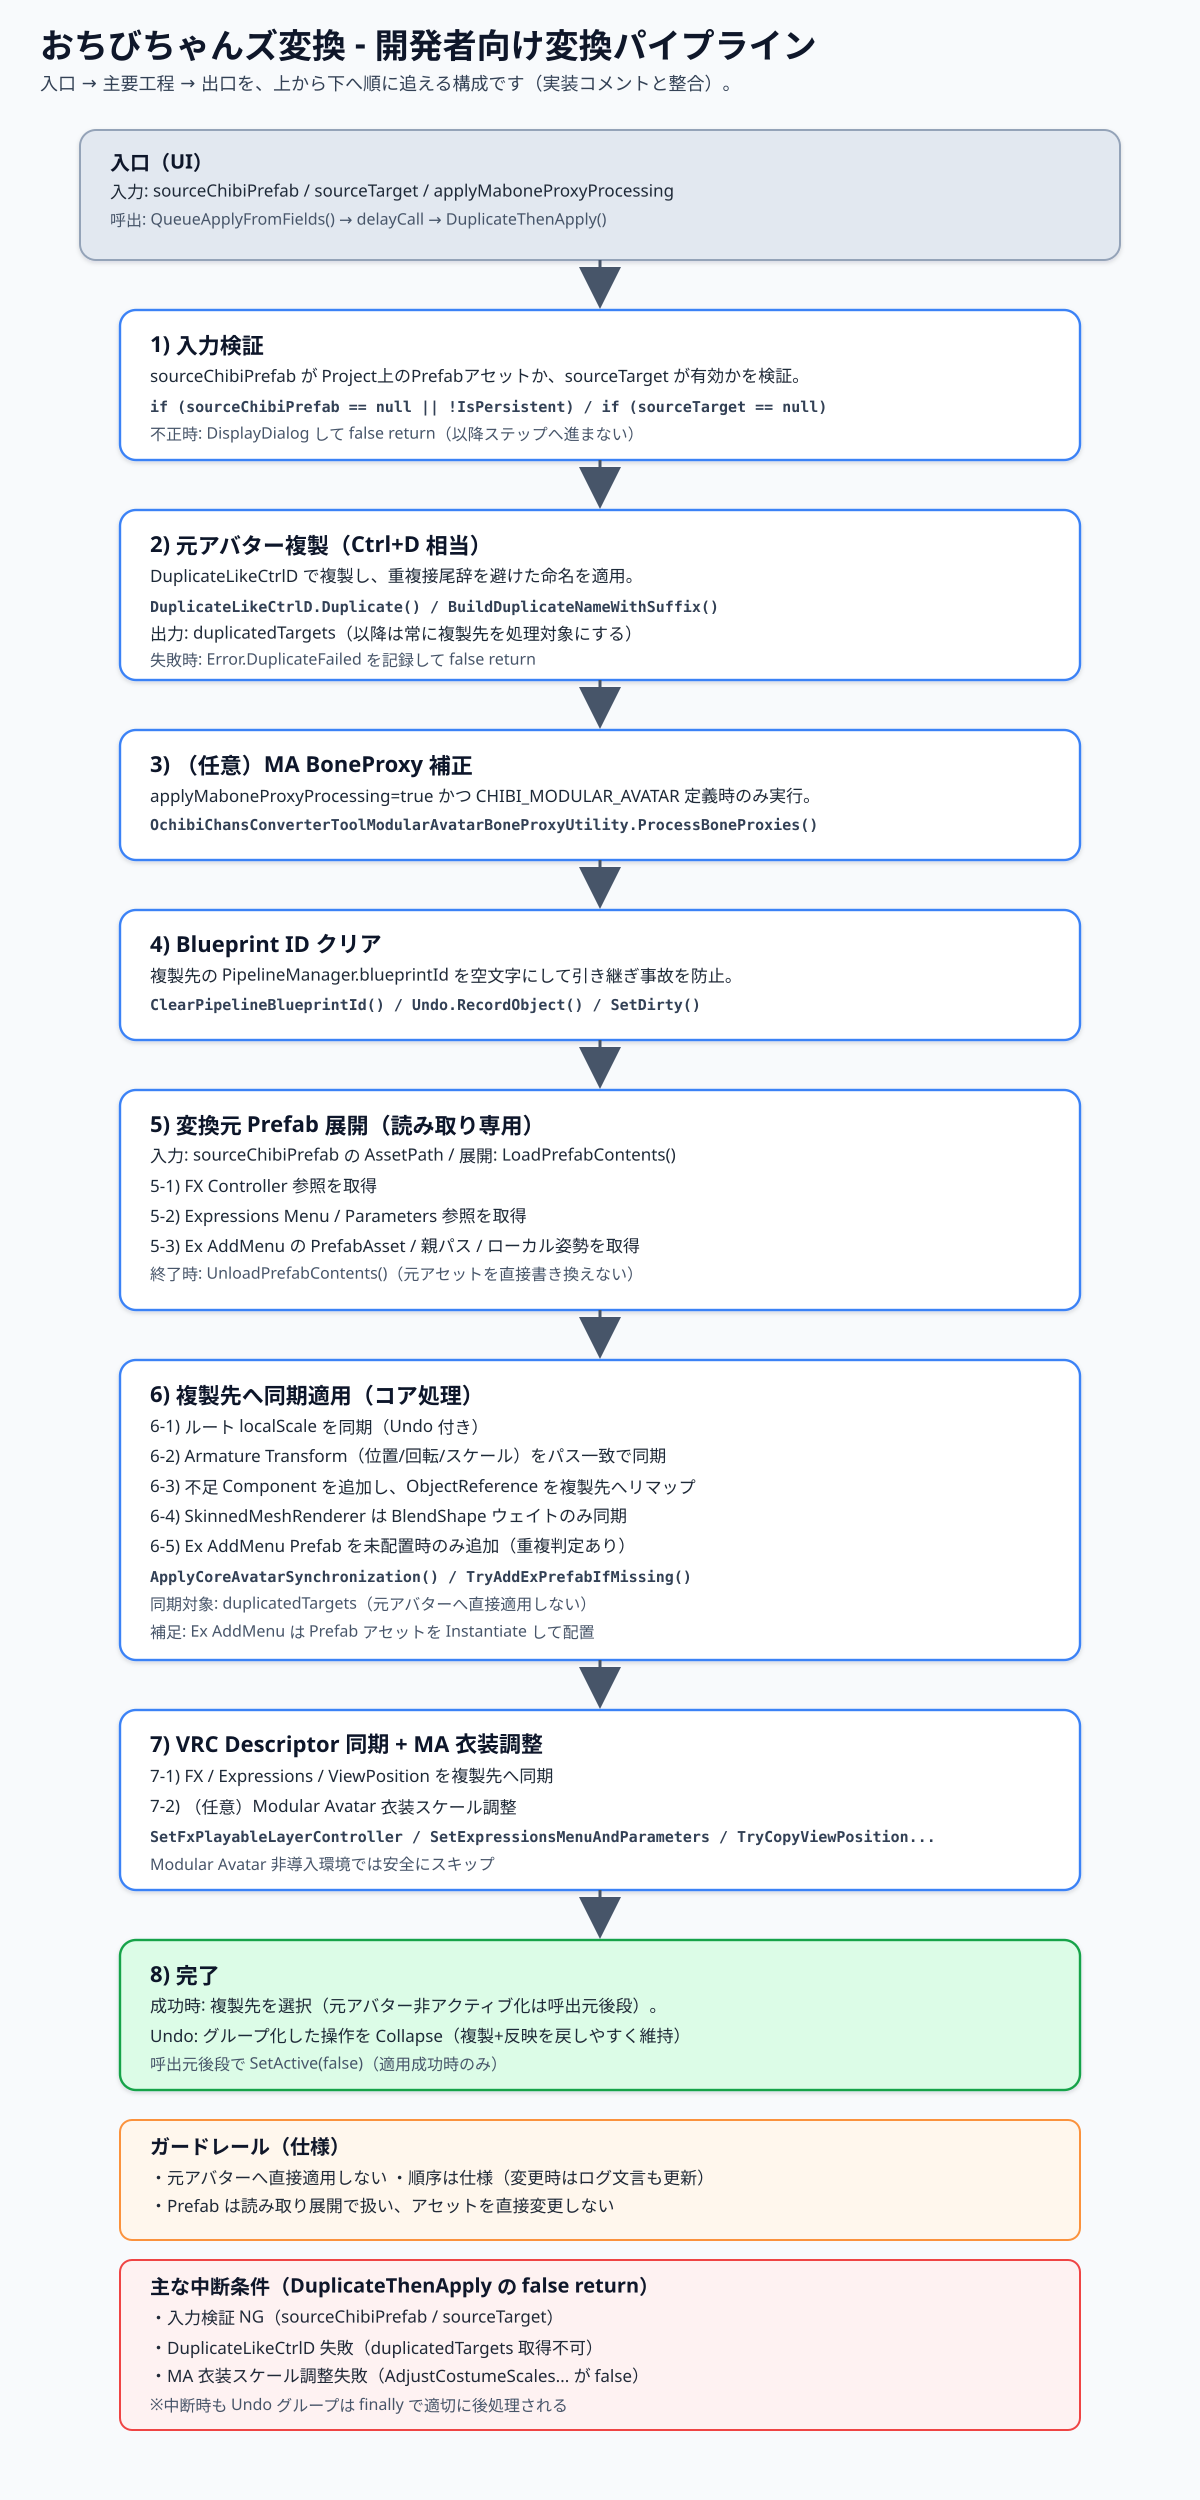
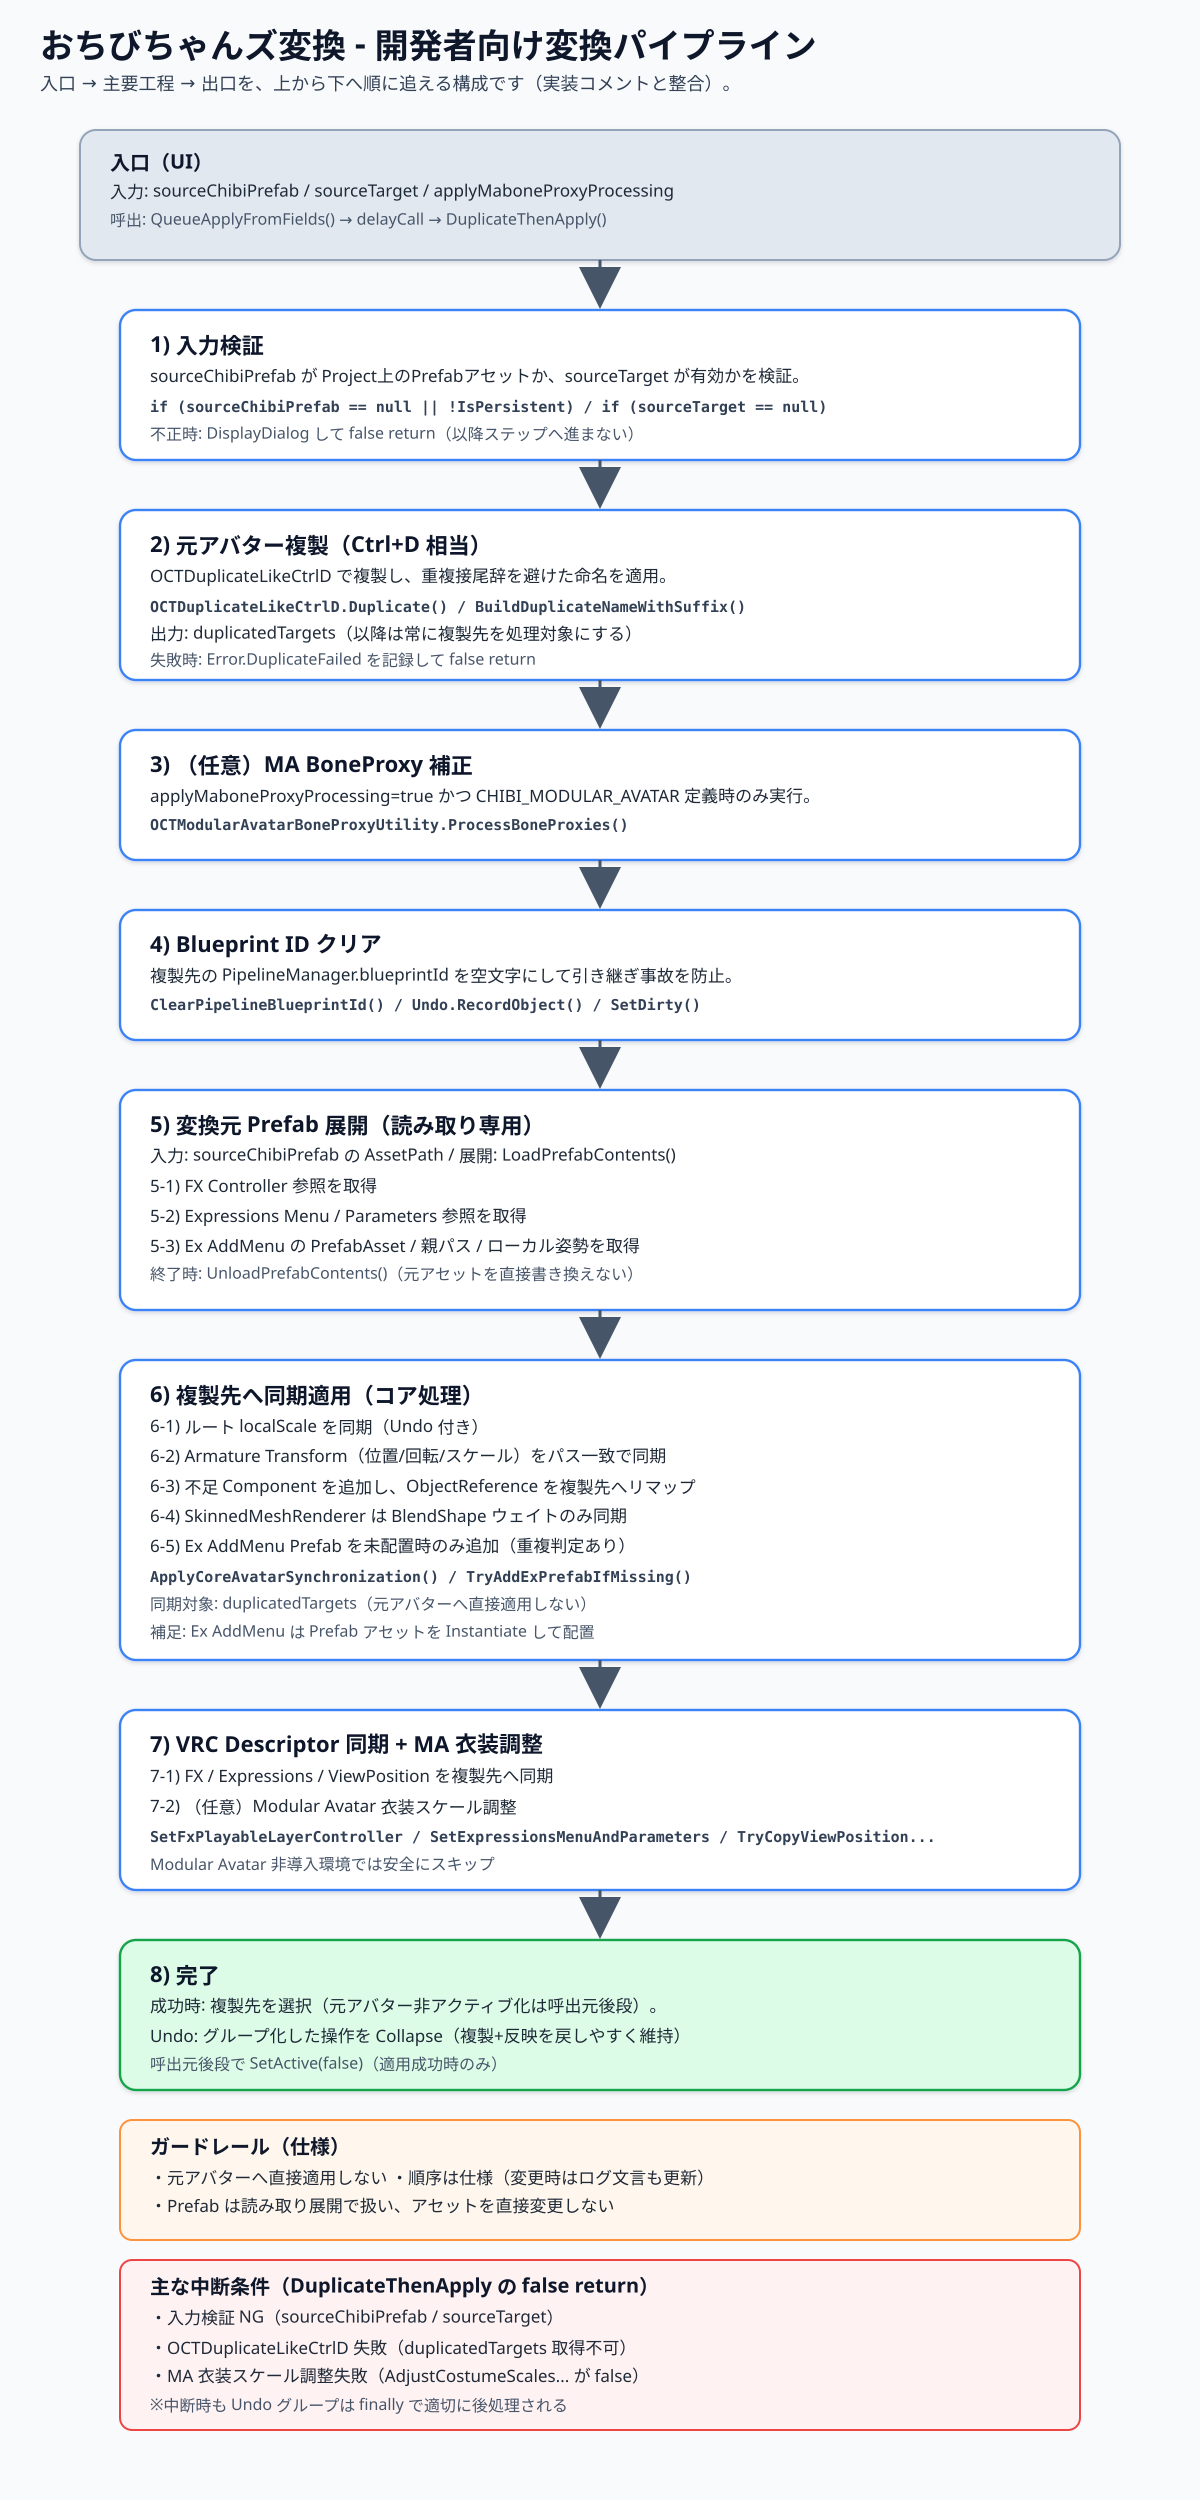
<svg xmlns="http://www.w3.org/2000/svg" width="1200" height="2500" viewBox="0 0 1200 2500" role="img" aria-label="おちびちゃんズ変換 開発者向け 変換パイプライン（上から下）">
  <defs>
    <style>
      .bg { fill:#f8fafc; }
      .title { font:700 34px 'Noto Sans JP','Yu Gothic',sans-serif; fill:#0f172a; }
      .sub { font:500 18px 'Noto Sans JP','Yu Gothic',sans-serif; fill:#334155; }
      .phase { font:700 20px 'Noto Sans JP','Yu Gothic',sans-serif; fill:#0f172a; }
      .head { font:700 22px 'Noto Sans JP','Yu Gothic',sans-serif; fill:#0f172a; }
      .text { font:500 17px 'Noto Sans JP','Yu Gothic',sans-serif; fill:#1f2937; }
      .mono { font:600 15px ui-monospace,SFMono-Regular,Menlo,Consolas,monospace; fill:#334155; }
      .note { font:500 16px 'Noto Sans JP','Yu Gothic',sans-serif; fill:#475569; }
    </style>
    <marker id="arrow" markerWidth="14" markerHeight="14" refX="11" refY="7" orient="auto">
      <path d="M0 0 L14 7 L0 14 z" fill="#475569" />
    </marker>
    <filter id="shadow" x="-20%" y="-20%" width="140%" height="140%">
      <feDropShadow dx="0" dy="2" stdDeviation="2" flood-color="#0f172a" flood-opacity="0.14" />
    </filter>
  </defs>
  <rect class="bg" x="0" y="0" width="1200" height="2500" />
  <text x="40" y="58" class="title">おちびちゃんズ変換 - 開発者向け変換パイプライン</text>
  <text x="40" y="90" class="sub">入口 → 主要工程 → 出口を、上から下へ順に追える構成です（実装コメントと整合）。</text>
  <g filter="url(#shadow)">
    <rect x="80" y="130" width="1040" height="130" rx="16" fill="#e2e8f0" stroke="#94a3b8" stroke-width="2" />
    <text x="110" y="170" class="phase">入口（UI）</text>
    <text x="110" y="198" class="text">入力: sourceChibiPrefab / sourceTarget / applyMaboneProxyProcessing</text>
    <text x="110" y="226" class="note">呼出: QueueApplyFromFields() → delayCall → DuplicateThenApply()</text>
  </g>
  <line x1="600" y1="260" x2="600" y2="300" stroke="#475569" stroke-width="3" marker-end="url(#arrow)" />
  <g filter="url(#shadow)">
    <rect x="120" y="310" width="960" height="150" rx="16" fill="#ffffff" stroke="#3b82f6" stroke-width="2.4" />
    <text x="150" y="352" class="head">1) 入力検証</text>
    <text x="150" y="382" class="text">sourceChibiPrefab が Project上のPrefabアセットか、sourceTarget が有効かを検証。</text>
    <text x="150" y="412" class="mono">if (sourceChibiPrefab == null || !IsPersistent) / if (sourceTarget == null)</text>
    <text x="150" y="440" class="note">不正時: DisplayDialog して false return（以降ステップへ進まない）</text>
  </g>
  <line x1="600" y1="460" x2="600" y2="500" stroke="#475569" stroke-width="3" marker-end="url(#arrow)" />
  <g filter="url(#shadow)">
    <rect x="120" y="510" width="960" height="170" rx="16" fill="#ffffff" stroke="#3b82f6" stroke-width="2.4" />
    <text x="150" y="552" class="head">2) 元アバター複製（Ctrl+D 相当）</text>
-     <text x="150" y="582" class="text">DuplicateLikeCtrlD で複製し、重複接尾辞を避けた命名を適用。</text>
-     <text x="150" y="612" class="mono">DuplicateLikeCtrlD.Duplicate() / BuildDuplicateNameWithSuffix()</text>
+     <text x="150" y="582" class="text">OCTDuplicateLikeCtrlD で複製し、重複接尾辞を避けた命名を適用。</text>
+     <text x="150" y="612" class="mono">OCTDuplicateLikeCtrlD.Duplicate() / BuildDuplicateNameWithSuffix()</text>
    <text x="150" y="640" class="text">出力: duplicatedTargets（以降は常に複製先を処理対象にする）</text>
    <text x="150" y="666" class="note">失敗時: Error.DuplicateFailed を記録して false return</text>
  </g>
  <line x1="600" y1="680" x2="600" y2="720" stroke="#475569" stroke-width="3" marker-end="url(#arrow)" />
  <g filter="url(#shadow)">
    <rect x="120" y="730" width="960" height="130" rx="16" fill="#ffffff" stroke="#3b82f6" stroke-width="2.4" />
    <text x="150" y="772" class="head">3) （任意）MA BoneProxy 補正</text>
    <text x="150" y="802" class="text">applyMaboneProxyProcessing=true かつ CHIBI_MODULAR_AVATAR 定義時のみ実行。</text>
-     <text x="150" y="830" class="mono">OchibiChansConverterToolModularAvatarBoneProxyUtility.ProcessBoneProxies()</text>
+     <text x="150" y="830" class="mono">OCTModularAvatarBoneProxyUtility.ProcessBoneProxies()</text>
  </g>
  <line x1="600" y1="860" x2="600" y2="900" stroke="#475569" stroke-width="3" marker-end="url(#arrow)" />
  <g filter="url(#shadow)">
    <rect x="120" y="910" width="960" height="130" rx="16" fill="#ffffff" stroke="#3b82f6" stroke-width="2.4" />
    <text x="150" y="952" class="head">4) Blueprint ID クリア</text>
    <text x="150" y="982" class="text">複製先の PipelineManager.blueprintId を空文字にして引き継ぎ事故を防止。</text>
    <text x="150" y="1010" class="mono">ClearPipelineBlueprintId() / Undo.RecordObject() / SetDirty()</text>
  </g>
  <line x1="600" y1="1040" x2="600" y2="1080" stroke="#475569" stroke-width="3" marker-end="url(#arrow)" />
  <g filter="url(#shadow)">
    <rect x="120" y="1090" width="960" height="220" rx="16" fill="#ffffff" stroke="#3b82f6" stroke-width="2.4" />
    <text x="150" y="1132" class="head">5) 変換元 Prefab 展開（読み取り専用）</text>
    <text x="150" y="1162" class="text">入力: sourceChibiPrefab の AssetPath / 展開: LoadPrefabContents()</text>
    <text x="150" y="1192" class="text">5-1) FX Controller 参照を取得</text>
    <text x="150" y="1222" class="text">5-2) Expressions Menu / Parameters 参照を取得</text>
    <text x="150" y="1252" class="text">5-3) Ex AddMenu の PrefabAsset / 親パス / ローカル姿勢を取得</text>
    <text x="150" y="1280" class="note">終了時: UnloadPrefabContents()（元アセットを直接書き換えない）</text>
  </g>
  <line x1="600" y1="1310" x2="600" y2="1350" stroke="#475569" stroke-width="3" marker-end="url(#arrow)" />
  <g filter="url(#shadow)">
    <rect x="120" y="1360" width="960" height="300" rx="16" fill="#ffffff" stroke="#3b82f6" stroke-width="2.4" />
    <text x="150" y="1402" class="head">6) 複製先へ同期適用（コア処理）</text>
    <text x="150" y="1432" class="text">6-1) ルート localScale を同期（Undo 付き）</text>
    <text x="150" y="1462" class="text">6-2) Armature Transform（位置/回転/スケール）をパス一致で同期</text>
    <text x="150" y="1492" class="text">6-3) 不足 Component を追加し、ObjectReference を複製先へリマップ</text>
    <text x="150" y="1522" class="text">6-4) SkinnedMeshRenderer は BlendShape ウェイトのみ同期</text>
    <text x="150" y="1552" class="text">6-5) Ex AddMenu Prefab を未配置時のみ追加（重複判定あり）</text>
    <text x="150" y="1582" class="mono">ApplyCoreAvatarSynchronization() / TryAddExPrefabIfMissing()</text>
    <text x="150" y="1610" class="note">同期対象: duplicatedTargets（元アバターへ直接適用しない）</text>
    <text x="150" y="1638" class="note">補足: Ex AddMenu は Prefab アセットを Instantiate して配置</text>
  </g>
  <line x1="600" y1="1660" x2="600" y2="1700" stroke="#475569" stroke-width="3" marker-end="url(#arrow)" />
  <g filter="url(#shadow)">
    <rect x="120" y="1710" width="960" height="180" rx="16" fill="#ffffff" stroke="#3b82f6" stroke-width="2.4" />
    <text x="150" y="1752" class="head">7) VRC Descriptor 同期 + MA 衣装調整</text>
    <text x="150" y="1782" class="text">7-1) FX / Expressions / ViewPosition を複製先へ同期</text>
    <text x="150" y="1812" class="text">7-2) （任意）Modular Avatar 衣装スケール調整</text>
    <text x="150" y="1842" class="mono">SetFxPlayableLayerController / SetExpressionsMenuAndParameters / TryCopyViewPosition...</text>
    <text x="150" y="1870" class="note">Modular Avatar 非導入環境では安全にスキップ</text>
  </g>
  <line x1="600" y1="1890" x2="600" y2="1930" stroke="#475569" stroke-width="3" marker-end="url(#arrow)" />
  <g filter="url(#shadow)">
    <rect x="120" y="1940" width="960" height="150" rx="16" fill="#dcfce7" stroke="#16a34a" stroke-width="2.4" />
    <text x="150" y="1982" class="head">8) 完了</text>
    <text x="150" y="2012" class="text">成功時: 複製先を選択（元アバター非アクティブ化は呼出元後段）。</text>
    <text x="150" y="2042" class="text">Undo: グループ化した操作を Collapse（複製+反映を戻しやすく維持）</text>
    <text x="150" y="2070" class="note">呼出元後段で SetActive(false)（適用成功時のみ）</text>
  </g>
  <rect x="120" y="2120" width="960" height="120" rx="12" fill="#fff7ed" stroke="#fb923c" stroke-width="2" />
  <text x="150" y="2154" class="phase" fill="#9a3412">ガードレール（仕様）</text>
  <text x="150" y="2184" class="text" fill="#9a3412">・元アバターへ直接適用しない ・順序は仕様（変更時はログ文言も更新）</text>
  <text x="150" y="2212" class="text" fill="#9a3412">・Prefab は読み取り展開で扱い、アセットを直接変更しない</text>
  <rect x="120" y="2260" width="960" height="170" rx="12" fill="#fef2f2" stroke="#ef4444" stroke-width="2" />
  <text x="150" y="2294" class="phase" fill="#991b1b">主な中断条件（DuplicateThenApply の false return）</text>
  <text x="150" y="2324" class="text" fill="#991b1b">・入力検証 NG（sourceChibiPrefab / sourceTarget）</text>
-   <text x="150" y="2354" class="text" fill="#991b1b">・DuplicateLikeCtrlD 失敗（duplicatedTargets 取得不可）</text>
+   <text x="150" y="2354" class="text" fill="#991b1b">・OCTDuplicateLikeCtrlD 失敗（duplicatedTargets 取得不可）</text>
  <text x="150" y="2382" class="text" fill="#991b1b">・MA 衣装スケール調整失敗（AdjustCostumeScales... が false）</text>
  <text x="150" y="2410" class="note" fill="#991b1b">※中断時も Undo グループは finally で適切に後処理される</text>
</svg>
